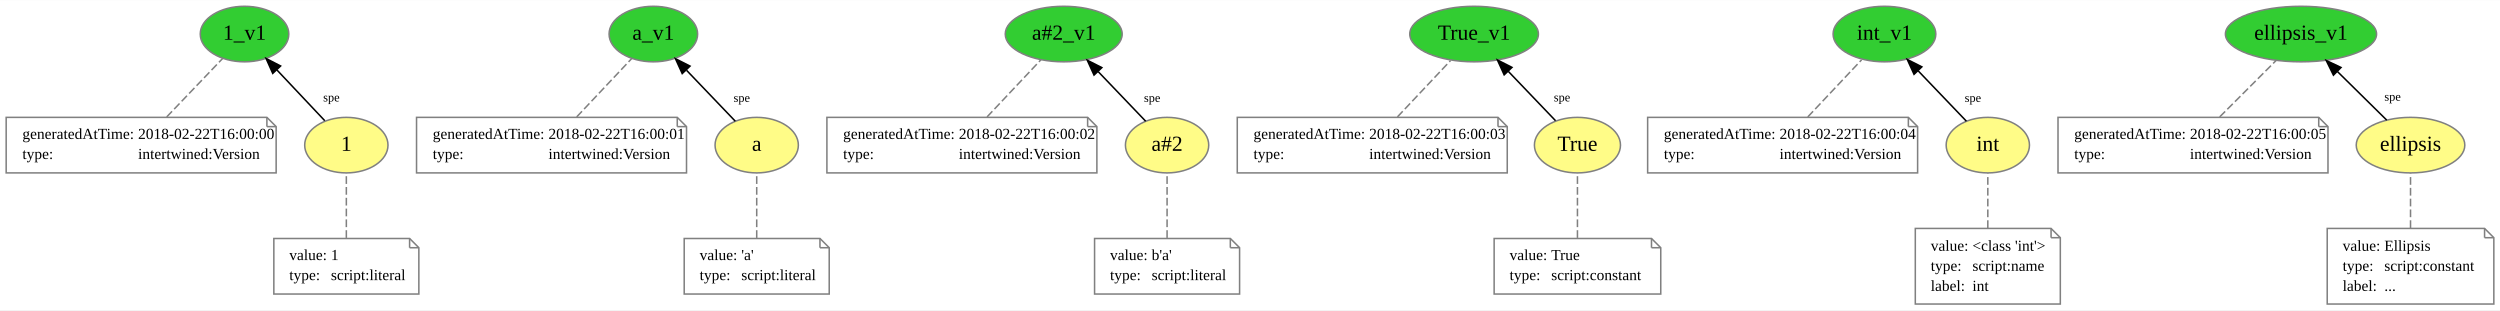
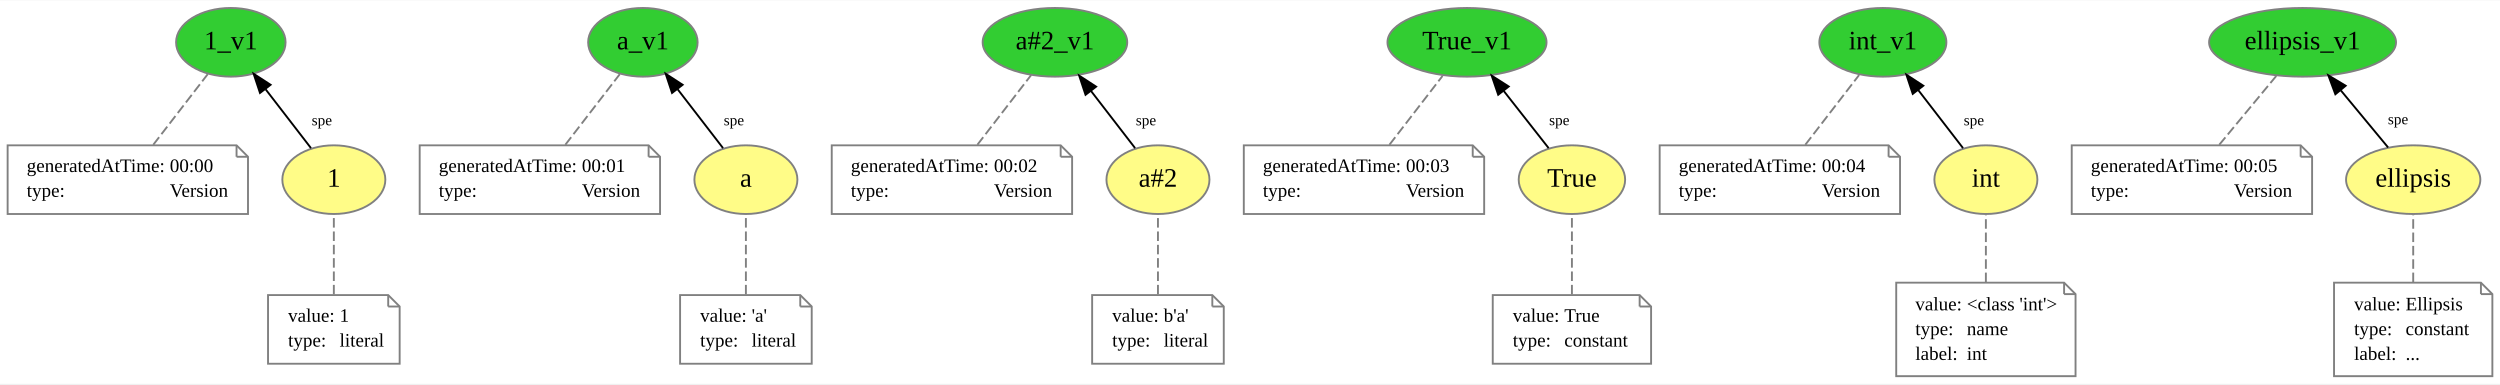
- <svg xmlns="http://www.w3.org/2000/svg" xmlns:xlink="http://www.w3.org/1999/xlink" width="1152pt" height="143pt" viewBox="0.00 0.00 1152.00 142.89">
-   <g id="graph0" class="graph" transform="scale(0.710892 0.710892) rotate(0) translate(4 197)">
-     <polygon fill="white" stroke="none" points="-4,4 -4,-197 1616.5,-197 1616.5,4 -4,4" />
+ <svg xmlns="http://www.w3.org/2000/svg" xmlns:xlink="http://www.w3.org/1999/xlink" width="1152pt" height="177pt" viewBox="0.00 0.00 1152.00 176.69">
+   <g id="graph0" class="graph" transform="scale(0.879054 0.879054) rotate(0) translate(4 197)">
+     <polygon fill="white" stroke="none" points="-4,4 -4,-197 1306.5,-197 1306.5,4 -4,4" />
    <g id="node1" class="node">
      <g id="a_node1">
        <a xlink:href="http://example.org/1" xlink:title="1">
-           <ellipse fill="#fffc87" stroke="#808080" cx="220.5" cy="-103" rx="27" ry="18" />
-           <text text-anchor="middle" x="220.5" y="-99.3" font-family="Times New Roman,serif" font-size="14.00">1</text>
+           <ellipse fill="#fffc87" stroke="#808080" cx="171" cy="-103" rx="27" ry="18" />
+           <text text-anchor="middle" x="171" y="-99.3" font-family="Times New Roman,serif" font-size="14.00">1</text>
        </a>
      </g>
    </g>
    <g id="node3" class="node">
      <g id="a_node3">
        <a xlink:href="http://example.org/1_v1" xlink:title="1_v1">
-           <ellipse fill="#32cd32" stroke="#808080" cx="154.5" cy="-175" rx="28.695" ry="18" />
-           <text text-anchor="middle" x="154.5" y="-171.3" font-family="Times New Roman,serif" font-size="14.00">1_v1</text>
+           <ellipse fill="#32cd32" stroke="#808080" cx="117" cy="-175" rx="28.695" ry="18" />
+           <text text-anchor="middle" x="117" y="-171.3" font-family="Times New Roman,serif" font-size="14.00">1_v1</text>
        </a>
      </g>
    </g>
    <g id="edge3" class="edge">
-       <path fill="none" stroke="black" d="M206.503,-118.845C197.49,-128.404 185.609,-141.006 175.478,-151.751" />
-       <polygon fill="black" stroke="black" points="172.79,-149.499 168.477,-159.176 177.883,-154.301 172.79,-149.499" />
-       <text text-anchor="middle" x="210.81" y="-131.314" font-family="Times New Roman,serif" font-size="8.00">spe</text>
+       <path fill="none" stroke="black" d="M159.016,-119.535C152.024,-128.598 143.064,-140.214 135.215,-150.388" />
+       <polygon fill="black" stroke="black" points="132.288,-148.452 128.951,-158.508 137.83,-152.728 132.288,-148.452" />
+       <text text-anchor="middle" x="164.72" y="-131.508" font-family="Times New Roman,serif" font-size="8.00">spe</text>
    </g>
    <g id="node2" class="node">
-       <polygon fill="none" stroke="gray" points="261.5,-42.5 173.5,-42.5 173.5,-6.5 267.5,-6.5 267.5,-36.5 261.5,-42.5" />
-       <polyline fill="none" stroke="gray" points="261.5,-42.5 261.5,-36.5 " />
-       <polyline fill="none" stroke="gray" points="267.5,-36.5 261.5,-36.5 " />
-       <text text-anchor="start" x="183.5" y="-28.5" font-family="Times New Roman,serif" font-size="10.00">value:</text>
-       <text text-anchor="start" x="210.5" y="-28.5" font-family="Times New Roman,serif" font-size="10.00">1</text>
-       <text text-anchor="start" x="183.5" y="-15.5" font-family="Times New Roman,serif" font-size="10.00">type:</text>
-       <text text-anchor="start" x="210.5" y="-15.5" font-family="Times New Roman,serif" font-size="10.00">script:literal</text>
+       <polygon fill="none" stroke="gray" points="199.5,-42.5 136.5,-42.5 136.5,-6.5 205.5,-6.5 205.5,-36.5 199.5,-42.5" />
+       <polyline fill="none" stroke="gray" points="199.5,-42.5 199.5,-36.5 " />
+       <polyline fill="none" stroke="gray" points="205.5,-36.5 199.5,-36.5 " />
+       <text text-anchor="start" x="147" y="-28.5" font-family="Times New Roman,serif" font-size="10.00">value:</text>
+       <text text-anchor="start" x="174" y="-28.5" font-family="Times New Roman,serif" font-size="10.00">1</text>
+       <text text-anchor="start" x="147" y="-15.5" font-family="Times New Roman,serif" font-size="10.00">type:</text>
+       <text text-anchor="start" x="174" y="-15.5" font-family="Times New Roman,serif" font-size="10.00">literal</text>
    </g>
    <g id="edge1" class="edge">
-       <path fill="none" stroke="gray" stroke-dasharray="5,2" d="M220.5,-42.859C220.5,-55.467 220.5,-72.443 220.5,-84.973" />
+       <path fill="none" stroke="gray" stroke-dasharray="5,2" d="M171,-42.859C171,-55.467 171,-72.443 171,-84.973" />
    </g>
    <g id="node4" class="node">
-       <polygon fill="none" stroke="gray" points="169,-121 0,-121 0,-85 175,-85 175,-115 169,-121" />
-       <polyline fill="none" stroke="gray" points="169,-121 169,-115 " />
-       <polyline fill="none" stroke="gray" points="175,-115 169,-115 " />
-       <text text-anchor="start" x="10.5" y="-107" font-family="Times New Roman,serif" font-size="10.00">generatedAtTime:</text>
-       <text text-anchor="start" x="85.5" y="-107" font-family="Times New Roman,serif" font-size="10.00">2018-02-22T16:00:00</text>
-       <text text-anchor="start" x="10.5" y="-94" font-family="Times New Roman,serif" font-size="10.00">type:</text>
-       <text text-anchor="start" x="85.5" y="-94" font-family="Times New Roman,serif" font-size="10.00">intertwined:Version</text>
+       <polygon fill="none" stroke="gray" points="120,-121 0,-121 0,-85 126,-85 126,-115 120,-121" />
+       <polyline fill="none" stroke="gray" points="120,-121 120,-115 " />
+       <polyline fill="none" stroke="gray" points="126,-115 120,-115 " />
+       <text text-anchor="start" x="10" y="-107" font-family="Times New Roman,serif" font-size="10.00">generatedAtTime:</text>
+       <text text-anchor="start" x="85" y="-107" font-family="Times New Roman,serif" font-size="10.00">00:00</text>
+       <text text-anchor="start" x="10" y="-94" font-family="Times New Roman,serif" font-size="10.00">type:</text>
+       <text text-anchor="start" x="85" y="-94" font-family="Times New Roman,serif" font-size="10.00">Version</text>
    </g>
    <g id="edge2" class="edge">
-       <path fill="none" stroke="gray" stroke-dasharray="5,2" d="M104.062,-121.303C115.222,-132.963 129.786,-148.179 140.393,-159.262" />
+       <path fill="none" stroke="gray" stroke-dasharray="5,2" d="M76.348,-121.303C85.093,-132.64 96.431,-147.337 104.911,-158.329" />
    </g>
    <g id="node5" class="node">
      <g id="a_node5">
        <a xlink:href="http://example.org/a" xlink:title="a">
-           <ellipse fill="#fffc87" stroke="#808080" cx="486.5" cy="-103" rx="27" ry="18" />
-           <text text-anchor="middle" x="486.5" y="-99.3" font-family="Times New Roman,serif" font-size="14.00">a</text>
+           <ellipse fill="#fffc87" stroke="#808080" cx="387" cy="-103" rx="27" ry="18" />
+           <text text-anchor="middle" x="387" y="-99.3" font-family="Times New Roman,serif" font-size="14.00">a</text>
        </a>
      </g>
    </g>
    <g id="node7" class="node">
      <g id="a_node7">
        <a xlink:href="http://example.org/a_v1" xlink:title="a_v1">
-           <ellipse fill="#32cd32" stroke="#808080" cx="419.5" cy="-175" rx="28.695" ry="18" />
-           <text text-anchor="middle" x="419.5" y="-171.3" font-family="Times New Roman,serif" font-size="14.00">a_v1</text>
+           <ellipse fill="#32cd32" stroke="#808080" cx="333" cy="-175" rx="28.695" ry="18" />
+           <text text-anchor="middle" x="333" y="-171.3" font-family="Times New Roman,serif" font-size="14.00">a_v1</text>
        </a>
      </g>
    </g>
    <g id="edge6" class="edge">
-       <path fill="none" stroke="black" d="M472.618,-118.504C463.488,-128.042 451.357,-140.717 440.993,-151.545" />
-       <polygon fill="black" stroke="black" points="438.213,-149.387 433.827,-159.032 443.27,-154.227 438.213,-149.387" />
-       <text text-anchor="middle" x="476.816" y="-131.004" font-family="Times New Roman,serif" font-size="8.00">spe</text>
+       <path fill="none" stroke="black" d="M375.016,-119.535C368.024,-128.598 359.064,-140.214 351.215,-150.388" />
+       <polygon fill="black" stroke="black" points="348.288,-148.452 344.951,-158.508 353.83,-152.728 348.288,-148.452" />
+       <text text-anchor="middle" x="380.72" y="-131.508" font-family="Times New Roman,serif" font-size="8.00">spe</text>
    </g>
    <g id="node6" class="node">
-       <polygon fill="none" stroke="gray" points="527.5,-42.5 439.5,-42.5 439.5,-6.5 533.5,-6.5 533.5,-36.5 527.5,-42.5" />
-       <polyline fill="none" stroke="gray" points="527.5,-42.5 527.5,-36.5 " />
-       <polyline fill="none" stroke="gray" points="533.5,-36.5 527.5,-36.5 " />
-       <text text-anchor="start" x="449.5" y="-28.5" font-family="Times New Roman,serif" font-size="10.00">value:</text>
-       <text text-anchor="start" x="476.5" y="-28.5" font-family="Times New Roman,serif" font-size="10.00">'a'</text>
-       <text text-anchor="start" x="449.5" y="-15.5" font-family="Times New Roman,serif" font-size="10.00">type:</text>
-       <text text-anchor="start" x="476.5" y="-15.5" font-family="Times New Roman,serif" font-size="10.00">script:literal</text>
+       <polygon fill="none" stroke="gray" points="415.5,-42.5 352.5,-42.5 352.5,-6.5 421.5,-6.5 421.5,-36.5 415.5,-42.5" />
+       <polyline fill="none" stroke="gray" points="415.5,-42.5 415.5,-36.5 " />
+       <polyline fill="none" stroke="gray" points="421.5,-36.5 415.5,-36.5 " />
+       <text text-anchor="start" x="363" y="-28.5" font-family="Times New Roman,serif" font-size="10.00">value:</text>
+       <text text-anchor="start" x="390" y="-28.5" font-family="Times New Roman,serif" font-size="10.00">'a'</text>
+       <text text-anchor="start" x="363" y="-15.5" font-family="Times New Roman,serif" font-size="10.00">type:</text>
+       <text text-anchor="start" x="390" y="-15.5" font-family="Times New Roman,serif" font-size="10.00">literal</text>
    </g>
    <g id="edge4" class="edge">
-       <path fill="none" stroke="gray" stroke-dasharray="5,2" d="M486.5,-42.859C486.5,-55.467 486.5,-72.443 486.5,-84.973" />
+       <path fill="none" stroke="gray" stroke-dasharray="5,2" d="M387,-42.859C387,-55.467 387,-72.443 387,-84.973" />
    </g>
    <g id="node8" class="node">
-       <polygon fill="none" stroke="gray" points="435,-121 266,-121 266,-85 441,-85 441,-115 435,-121" />
-       <polyline fill="none" stroke="gray" points="435,-121 435,-115 " />
-       <polyline fill="none" stroke="gray" points="441,-115 435,-115 " />
-       <text text-anchor="start" x="276.5" y="-107" font-family="Times New Roman,serif" font-size="10.00">generatedAtTime:</text>
-       <text text-anchor="start" x="351.5" y="-107" font-family="Times New Roman,serif" font-size="10.00">2018-02-22T16:00:01</text>
-       <text text-anchor="start" x="276.5" y="-94" font-family="Times New Roman,serif" font-size="10.00">type:</text>
-       <text text-anchor="start" x="351.5" y="-94" font-family="Times New Roman,serif" font-size="10.00">intertwined:Version</text>
+       <polygon fill="none" stroke="gray" points="336,-121 216,-121 216,-85 342,-85 342,-115 336,-121" />
+       <polyline fill="none" stroke="gray" points="336,-121 336,-115 " />
+       <polyline fill="none" stroke="gray" points="342,-115 336,-115 " />
+       <text text-anchor="start" x="226" y="-107" font-family="Times New Roman,serif" font-size="10.00">generatedAtTime:</text>
+       <text text-anchor="start" x="301" y="-107" font-family="Times New Roman,serif" font-size="10.00">00:01</text>
+       <text text-anchor="start" x="226" y="-94" font-family="Times New Roman,serif" font-size="10.00">type:</text>
+       <text text-anchor="start" x="301" y="-94" font-family="Times New Roman,serif" font-size="10.00">Version</text>
    </g>
    <g id="edge5" class="edge">
-       <path fill="none" stroke="gray" stroke-dasharray="5,2" d="M369.815,-121.303C380.808,-132.963 395.155,-148.179 405.604,-159.262" />
+       <path fill="none" stroke="gray" stroke-dasharray="5,2" d="M292.348,-121.303C301.093,-132.64 312.431,-147.337 320.911,-158.329" />
    </g>
    <g id="node9" class="node">
      <g id="a_node9">
        <a xlink:href="http://example.org/a#2" xlink:title="a#2">
-           <ellipse fill="#fffc87" stroke="#808080" cx="752.5" cy="-103" rx="27" ry="18" />
-           <text text-anchor="middle" x="752.5" y="-99.3" font-family="Times New Roman,serif" font-size="14.00">a#2</text>
+           <ellipse fill="#fffc87" stroke="#808080" cx="603" cy="-103" rx="27" ry="18" />
+           <text text-anchor="middle" x="603" y="-99.3" font-family="Times New Roman,serif" font-size="14.00">a#2</text>
        </a>
      </g>
    </g>
    <g id="node11" class="node">
      <g id="a_node11">
        <a xlink:href="http://example.org/a#2_v1" xlink:title="a#2_v1">
-           <ellipse fill="#32cd32" stroke="#808080" cx="685.5" cy="-175" rx="37.894" ry="18" />
-           <text text-anchor="middle" x="685.5" y="-171.3" font-family="Times New Roman,serif" font-size="14.00">a#2_v1</text>
+           <ellipse fill="#32cd32" stroke="#808080" cx="549" cy="-175" rx="37.894" ry="18" />
+           <text text-anchor="middle" x="549" y="-171.3" font-family="Times New Roman,serif" font-size="14.00">a#2_v1</text>
        </a>
      </g>
    </g>
    <g id="edge9" class="edge">
-       <path fill="none" stroke="black" d="M738.618,-118.504C729.735,-127.785 718.011,-140.034 707.837,-150.663" />
-       <polygon fill="black" stroke="black" points="705.152,-148.406 700.766,-158.05 710.209,-153.246 705.152,-148.406" />
-       <text text-anchor="middle" x="742.816" y="-131.004" font-family="Times New Roman,serif" font-size="8.00">spe</text>
+       <path fill="none" stroke="black" d="M591.016,-119.535C584.219,-128.346 575.56,-139.57 567.871,-149.537" />
+       <polygon fill="black" stroke="black" points="565.04,-147.477 561.703,-157.533 570.583,-151.753 565.04,-147.477" />
+       <text text-anchor="middle" x="596.72" y="-131.508" font-family="Times New Roman,serif" font-size="8.00">spe</text>
    </g>
    <g id="node10" class="node">
-       <polygon fill="none" stroke="gray" points="793.5,-42.5 705.5,-42.5 705.5,-6.5 799.5,-6.5 799.5,-36.5 793.5,-42.5" />
-       <polyline fill="none" stroke="gray" points="793.5,-42.5 793.5,-36.5 " />
-       <polyline fill="none" stroke="gray" points="799.5,-36.5 793.5,-36.5 " />
-       <text text-anchor="start" x="715.5" y="-28.5" font-family="Times New Roman,serif" font-size="10.00">value:</text>
-       <text text-anchor="start" x="742.5" y="-28.5" font-family="Times New Roman,serif" font-size="10.00">b'a'</text>
-       <text text-anchor="start" x="715.5" y="-15.5" font-family="Times New Roman,serif" font-size="10.00">type:</text>
-       <text text-anchor="start" x="742.5" y="-15.5" font-family="Times New Roman,serif" font-size="10.00">script:literal</text>
+       <polygon fill="none" stroke="gray" points="631.5,-42.5 568.5,-42.5 568.5,-6.5 637.5,-6.5 637.5,-36.5 631.5,-42.5" />
+       <polyline fill="none" stroke="gray" points="631.5,-42.5 631.5,-36.5 " />
+       <polyline fill="none" stroke="gray" points="637.5,-36.5 631.5,-36.5 " />
+       <text text-anchor="start" x="579" y="-28.5" font-family="Times New Roman,serif" font-size="10.00">value:</text>
+       <text text-anchor="start" x="606" y="-28.5" font-family="Times New Roman,serif" font-size="10.00">b'a'</text>
+       <text text-anchor="start" x="579" y="-15.5" font-family="Times New Roman,serif" font-size="10.00">type:</text>
+       <text text-anchor="start" x="606" y="-15.5" font-family="Times New Roman,serif" font-size="10.00">literal</text>
    </g>
    <g id="edge7" class="edge">
-       <path fill="none" stroke="gray" stroke-dasharray="5,2" d="M752.5,-42.859C752.5,-55.467 752.5,-72.443 752.5,-84.973" />
+       <path fill="none" stroke="gray" stroke-dasharray="5,2" d="M603,-42.859C603,-55.467 603,-72.443 603,-84.973" />
    </g>
    <g id="node12" class="node">
-       <polygon fill="none" stroke="gray" points="701,-121 532,-121 532,-85 707,-85 707,-115 701,-121" />
-       <polyline fill="none" stroke="gray" points="701,-121 701,-115 " />
-       <polyline fill="none" stroke="gray" points="707,-115 701,-115 " />
-       <text text-anchor="start" x="542.5" y="-107" font-family="Times New Roman,serif" font-size="10.00">generatedAtTime:</text>
-       <text text-anchor="start" x="617.5" y="-107" font-family="Times New Roman,serif" font-size="10.00">2018-02-22T16:00:02</text>
-       <text text-anchor="start" x="542.5" y="-94" font-family="Times New Roman,serif" font-size="10.00">type:</text>
-       <text text-anchor="start" x="617.5" y="-94" font-family="Times New Roman,serif" font-size="10.00">intertwined:Version</text>
+       <polygon fill="none" stroke="gray" points="552,-121 432,-121 432,-85 558,-85 558,-115 552,-121" />
+       <polyline fill="none" stroke="gray" points="552,-121 552,-115 " />
+       <polyline fill="none" stroke="gray" points="558,-115 552,-115 " />
+       <text text-anchor="start" x="442" y="-107" font-family="Times New Roman,serif" font-size="10.00">generatedAtTime:</text>
+       <text text-anchor="start" x="517" y="-107" font-family="Times New Roman,serif" font-size="10.00">00:02</text>
+       <text text-anchor="start" x="442" y="-94" font-family="Times New Roman,serif" font-size="10.00">type:</text>
+       <text text-anchor="start" x="517" y="-94" font-family="Times New Roman,serif" font-size="10.00">Version</text>
    </g>
    <g id="edge8" class="edge">
-       <path fill="none" stroke="gray" stroke-dasharray="5,2" d="M635.815,-121.303C646.503,-132.64 660.36,-147.337 670.724,-158.329" />
+       <path fill="none" stroke="gray" stroke-dasharray="5,2" d="M508.348,-121.303C516.968,-132.478 528.108,-146.918 536.546,-157.855" />
    </g>
    <g id="node13" class="node">
      <g id="a_node13">
        <a xlink:href="http://example.org/True" xlink:title="True">
-           <ellipse fill="#fffc87" stroke="#808080" cx="1018.5" cy="-103" rx="27.895" ry="18" />
-           <text text-anchor="middle" x="1018.5" y="-99.3" font-family="Times New Roman,serif" font-size="14.00">True</text>
+           <ellipse fill="#fffc87" stroke="#808080" cx="820" cy="-103" rx="27.895" ry="18" />
+           <text text-anchor="middle" x="820" y="-99.3" font-family="Times New Roman,serif" font-size="14.00">True</text>
        </a>
      </g>
    </g>
    <g id="node15" class="node">
      <g id="a_node15">
        <a xlink:href="http://example.org/True_v1" xlink:title="True_v1">
-           <ellipse fill="#32cd32" stroke="#808080" cx="951.5" cy="-175" rx="41.693" ry="18" />
-           <text text-anchor="middle" x="951.5" y="-171.3" font-family="Times New Roman,serif" font-size="14.00">True_v1</text>
+           <ellipse fill="#32cd32" stroke="#808080" cx="765" cy="-175" rx="41.693" ry="18" />
+           <text text-anchor="middle" x="765" y="-171.3" font-family="Times New Roman,serif" font-size="14.00">True_v1</text>
        </a>
      </g>
    </g>
    <g id="edge12" class="edge">
-       <path fill="none" stroke="black" d="M1004.29,-118.845C995.389,-128.146 983.73,-140.327 973.633,-150.876" />
-       <polygon fill="black" stroke="black" points="971.006,-148.559 966.62,-158.203 976.063,-153.399 971.006,-148.559" />
-       <text text-anchor="middle" x="1008.49" y="-131.346" font-family="Times New Roman,serif" font-size="8.00">spe</text>
+       <path fill="none" stroke="black" d="M807.794,-119.535C800.871,-128.346 792.052,-139.57 784.221,-149.537" />
+       <polygon fill="black" stroke="black" points="781.365,-147.507 777.938,-157.533 786.869,-151.832 781.365,-147.507" />
+       <text text-anchor="middle" x="813.375" y="-131.558" font-family="Times New Roman,serif" font-size="8.00">spe</text>
    </g>
    <g id="node14" class="node">
-       <polygon fill="none" stroke="gray" points="1066.5,-42.5 964.5,-42.5 964.5,-6.5 1072.5,-6.5 1072.5,-36.5 1066.5,-42.5" />
-       <polyline fill="none" stroke="gray" points="1066.5,-42.5 1066.5,-36.5 " />
-       <polyline fill="none" stroke="gray" points="1072.5,-36.5 1066.5,-36.5 " />
-       <text text-anchor="start" x="974.5" y="-28.5" font-family="Times New Roman,serif" font-size="10.00">value:</text>
-       <text text-anchor="start" x="1001.5" y="-28.5" font-family="Times New Roman,serif" font-size="10.00">True</text>
-       <text text-anchor="start" x="974.5" y="-15.5" font-family="Times New Roman,serif" font-size="10.00">type:</text>
-       <text text-anchor="start" x="1001.5" y="-15.5" font-family="Times New Roman,serif" font-size="10.00">script:constant</text>
+       <polygon fill="none" stroke="gray" points="855.5,-42.5 778.5,-42.5 778.5,-6.5 861.5,-6.5 861.5,-36.5 855.5,-42.5" />
+       <polyline fill="none" stroke="gray" points="855.5,-42.5 855.5,-36.5 " />
+       <polyline fill="none" stroke="gray" points="861.5,-36.5 855.5,-36.5 " />
+       <text text-anchor="start" x="789" y="-28.5" font-family="Times New Roman,serif" font-size="10.00">value:</text>
+       <text text-anchor="start" x="816" y="-28.5" font-family="Times New Roman,serif" font-size="10.00">True</text>
+       <text text-anchor="start" x="789" y="-15.5" font-family="Times New Roman,serif" font-size="10.00">type:</text>
+       <text text-anchor="start" x="816" y="-15.5" font-family="Times New Roman,serif" font-size="10.00">constant</text>
    </g>
    <g id="edge10" class="edge">
-       <path fill="none" stroke="gray" stroke-dasharray="5,2" d="M1018.5,-42.859C1018.5,-55.467 1018.5,-72.443 1018.5,-84.973" />
+       <path fill="none" stroke="gray" stroke-dasharray="5,2" d="M820,-42.859C820,-55.467 820,-72.443 820,-84.973" />
    </g>
    <g id="node16" class="node">
-       <polygon fill="none" stroke="gray" points="967,-121 798,-121 798,-85 973,-85 973,-115 967,-121" />
-       <polyline fill="none" stroke="gray" points="967,-121 967,-115 " />
-       <polyline fill="none" stroke="gray" points="973,-115 967,-115 " />
-       <text text-anchor="start" x="808.5" y="-107" font-family="Times New Roman,serif" font-size="10.00">generatedAtTime:</text>
-       <text text-anchor="start" x="883.5" y="-107" font-family="Times New Roman,serif" font-size="10.00">2018-02-22T16:00:03</text>
-       <text text-anchor="start" x="808.5" y="-94" font-family="Times New Roman,serif" font-size="10.00">type:</text>
-       <text text-anchor="start" x="883.5" y="-94" font-family="Times New Roman,serif" font-size="10.00">intertwined:Version</text>
+       <polygon fill="none" stroke="gray" points="768,-121 648,-121 648,-85 774,-85 774,-115 768,-121" />
+       <polyline fill="none" stroke="gray" points="768,-121 768,-115 " />
+       <polyline fill="none" stroke="gray" points="774,-115 768,-115 " />
+       <text text-anchor="start" x="658" y="-107" font-family="Times New Roman,serif" font-size="10.00">generatedAtTime:</text>
+       <text text-anchor="start" x="733" y="-107" font-family="Times New Roman,serif" font-size="10.00">00:03</text>
+       <text text-anchor="start" x="658" y="-94" font-family="Times New Roman,serif" font-size="10.00">type:</text>
+       <text text-anchor="start" x="733" y="-94" font-family="Times New Roman,serif" font-size="10.00">Version</text>
    </g>
    <g id="edge11" class="edge">
-       <path fill="none" stroke="gray" stroke-dasharray="5,2" d="M901.815,-121.303C912.35,-132.478 925.965,-146.918 936.278,-157.855" />
+       <path fill="none" stroke="gray" stroke-dasharray="5,2" d="M724.348,-121.303C732.844,-132.316 743.786,-146.5 752.177,-157.378" />
    </g>
    <g id="node17" class="node">
      <g id="a_node17">
        <a xlink:href="http://example.org/int" xlink:title="int">
-           <ellipse fill="#fffc87" stroke="#808080" cx="1284.5" cy="-103" rx="27" ry="18" />
-           <text text-anchor="middle" x="1284.5" y="-99.3" font-family="Times New Roman,serif" font-size="14.00">int</text>
+           <ellipse fill="#fffc87" stroke="#808080" cx="1037" cy="-103" rx="27" ry="18" />
+           <text text-anchor="middle" x="1037" y="-99.3" font-family="Times New Roman,serif" font-size="14.00">int</text>
        </a>
      </g>
    </g>
    <g id="node19" class="node">
      <g id="a_node19">
        <a xlink:href="http://example.org/int_v1" xlink:title="int_v1">
-           <ellipse fill="#32cd32" stroke="#808080" cx="1217.5" cy="-175" rx="33.295" ry="18" />
-           <text text-anchor="middle" x="1217.5" y="-171.3" font-family="Times New Roman,serif" font-size="14.00">int_v1</text>
+           <ellipse fill="#32cd32" stroke="#808080" cx="983" cy="-175" rx="33.295" ry="18" />
+           <text text-anchor="middle" x="983" y="-171.3" font-family="Times New Roman,serif" font-size="14.00">int_v1</text>
        </a>
      </g>
    </g>
    <g id="edge15" class="edge">
-       <path fill="none" stroke="black" d="M1270.62,-118.504C1261.61,-127.914 1249.68,-140.375 1239.41,-151.105" />
-       <polygon fill="black" stroke="black" points="1236.68,-148.899 1232.29,-158.543 1241.74,-153.739 1236.68,-148.899" />
-       <text text-anchor="middle" x="1274.82" y="-131.004" font-family="Times New Roman,serif" font-size="8.00">spe</text>
+       <path fill="none" stroke="black" d="M1025.02,-119.535C1018.12,-128.472 1009.31,-139.891 1001.54,-149.963" />
+       <polygon fill="black" stroke="black" points="998.662,-147.967 995.325,-158.023 1004.2,-152.243 998.662,-147.967" />
+       <text text-anchor="middle" x="1030.72" y="-131.508" font-family="Times New Roman,serif" font-size="8.00">spe</text>
    </g>
    <g id="node18" class="node">
-       <polygon fill="none" stroke="gray" points="1325.5,-49 1237.5,-49 1237.5,-0 1331.5,-0 1331.5,-43 1325.5,-49" />
-       <polyline fill="none" stroke="gray" points="1325.5,-49 1325.5,-43 " />
-       <polyline fill="none" stroke="gray" points="1331.5,-43 1325.5,-43 " />
-       <text text-anchor="start" x="1247.5" y="-34.5" font-family="Times New Roman,serif" font-size="10.00">value:</text>
-       <text text-anchor="start" x="1274.5" y="-34.5" font-family="Times New Roman,serif" font-size="10.00">&lt;class 'int'&gt;</text>
-       <text text-anchor="start" x="1247.5" y="-21.5" font-family="Times New Roman,serif" font-size="10.00">type:</text>
-       <text text-anchor="start" x="1274.5" y="-21.5" font-family="Times New Roman,serif" font-size="10.00">script:name</text>
-       <text text-anchor="start" x="1247.5" y="-8.5" font-family="Times New Roman,serif" font-size="10.00">label:</text>
-       <text text-anchor="start" x="1274.5" y="-8.5" font-family="Times New Roman,serif" font-size="10.00">int</text>
+       <polygon fill="none" stroke="gray" points="1078,-49 990,-49 990,-0 1084,-0 1084,-43 1078,-49" />
+       <polyline fill="none" stroke="gray" points="1078,-49 1078,-43 " />
+       <polyline fill="none" stroke="gray" points="1084,-43 1078,-43 " />
+       <text text-anchor="start" x="1000" y="-34.5" font-family="Times New Roman,serif" font-size="10.00">value:</text>
+       <text text-anchor="start" x="1027" y="-34.5" font-family="Times New Roman,serif" font-size="10.00">&lt;class 'int'&gt;</text>
+       <text text-anchor="start" x="1000" y="-21.5" font-family="Times New Roman,serif" font-size="10.00">type:</text>
+       <text text-anchor="start" x="1027" y="-21.5" font-family="Times New Roman,serif" font-size="10.00">name</text>
+       <text text-anchor="start" x="1000" y="-8.5" font-family="Times New Roman,serif" font-size="10.00">label:</text>
+       <text text-anchor="start" x="1027" y="-8.5" font-family="Times New Roman,serif" font-size="10.00">int</text>
    </g>
    <g id="edge13" class="edge">
-       <path fill="none" stroke="gray" stroke-dasharray="5,2" d="M1284.5,-49.286C1284.5,-60.69 1284.5,-74.105 1284.5,-84.548" />
+       <path fill="none" stroke="gray" stroke-dasharray="5,2" d="M1037,-49.286C1037,-60.69 1037,-74.105 1037,-84.548" />
    </g>
    <g id="node20" class="node">
-       <polygon fill="none" stroke="gray" points="1233,-121 1064,-121 1064,-85 1239,-85 1239,-115 1233,-121" />
-       <polyline fill="none" stroke="gray" points="1233,-121 1233,-115 " />
-       <polyline fill="none" stroke="gray" points="1239,-115 1233,-115 " />
-       <text text-anchor="start" x="1074.5" y="-107" font-family="Times New Roman,serif" font-size="10.00">generatedAtTime:</text>
-       <text text-anchor="start" x="1149.5" y="-107" font-family="Times New Roman,serif" font-size="10.00">2018-02-22T16:00:04</text>
-       <text text-anchor="start" x="1074.5" y="-94" font-family="Times New Roman,serif" font-size="10.00">type:</text>
-       <text text-anchor="start" x="1149.5" y="-94" font-family="Times New Roman,serif" font-size="10.00">intertwined:Version</text>
+       <polygon fill="none" stroke="gray" points="986,-121 866,-121 866,-85 992,-85 992,-115 986,-121" />
+       <polyline fill="none" stroke="gray" points="986,-121 986,-115 " />
+       <polyline fill="none" stroke="gray" points="992,-115 986,-115 " />
+       <text text-anchor="start" x="876" y="-107" font-family="Times New Roman,serif" font-size="10.00">generatedAtTime:</text>
+       <text text-anchor="start" x="951" y="-107" font-family="Times New Roman,serif" font-size="10.00">00:04</text>
+       <text text-anchor="start" x="876" y="-94" font-family="Times New Roman,serif" font-size="10.00">type:</text>
+       <text text-anchor="start" x="951" y="-94" font-family="Times New Roman,serif" font-size="10.00">Version</text>
    </g>
    <g id="edge14" class="edge">
-       <path fill="none" stroke="gray" stroke-dasharray="5,2" d="M1167.81,-121.303C1178.5,-132.64 1192.36,-147.337 1202.72,-158.329" />
+       <path fill="none" stroke="gray" stroke-dasharray="5,2" d="M942.348,-121.303C950.968,-132.478 962.108,-146.918 970.546,-157.855" />
    </g>
    <g id="node21" class="node">
      <g id="a_node21">
        <a xlink:href="http://example.org/ellipsis" xlink:title="ellipsis">
-           <ellipse fill="#fffc87" stroke="#808080" cx="1558.5" cy="-103" rx="35.194" ry="18" />
-           <text text-anchor="middle" x="1558.5" y="-99.3" font-family="Times New Roman,serif" font-size="14.00">ellipsis</text>
+           <ellipse fill="#fffc87" stroke="#808080" cx="1261" cy="-103" rx="35.194" ry="18" />
+           <text text-anchor="middle" x="1261" y="-99.3" font-family="Times New Roman,serif" font-size="14.00">ellipsis</text>
        </a>
      </g>
    </g>
    <g id="node23" class="node">
      <g id="a_node23">
        <a xlink:href="http://example.org/ellipsis_v1" xlink:title="ellipsis_v1">
-           <ellipse fill="#32cd32" stroke="#808080" cx="1487.5" cy="-175" rx="48.993" ry="18" />
-           <text text-anchor="middle" x="1487.5" y="-171.3" font-family="Times New Roman,serif" font-size="14.00">ellipsis_v1</text>
+           <ellipse fill="#32cd32" stroke="#808080" cx="1203" cy="-175" rx="48.993" ry="18" />
+           <text text-anchor="middle" x="1203" y="-171.3" font-family="Times New Roman,serif" font-size="14.00">ellipsis_v1</text>
        </a>
      </g>
    </g>
    <g id="edge18" class="edge">
-       <path fill="none" stroke="black" d="M1543.09,-119.189C1533.77,-128.378 1521.7,-140.284 1511.18,-150.651" />
-       <polygon fill="black" stroke="black" points="1508.53,-148.353 1503.86,-157.866 1513.44,-153.338 1508.53,-148.353" />
-       <text text-anchor="middle" x="1546.87" y="-131.805" font-family="Times New Roman,serif" font-size="8.00">spe</text>
+       <path fill="none" stroke="black" d="M1247.84,-119.884C1240.53,-128.708 1231.28,-139.87 1223.08,-149.762" />
+       <polygon fill="black" stroke="black" points="1220.2,-147.76 1216.51,-157.693 1225.59,-152.226 1220.2,-147.76" />
+       <text text-anchor="middle" x="1253.06" y="-132.047" font-family="Times New Roman,serif" font-size="8.00">spe</text>
    </g>
    <g id="node22" class="node">
-       <polygon fill="none" stroke="gray" points="1606.5,-49 1504.5,-49 1504.5,-0 1612.5,-0 1612.5,-43 1606.5,-49" />
-       <polyline fill="none" stroke="gray" points="1606.5,-49 1606.5,-43 " />
-       <polyline fill="none" stroke="gray" points="1612.5,-43 1606.5,-43 " />
-       <text text-anchor="start" x="1514.5" y="-34.5" font-family="Times New Roman,serif" font-size="10.00">value:</text>
-       <text text-anchor="start" x="1541.5" y="-34.5" font-family="Times New Roman,serif" font-size="10.00">Ellipsis</text>
-       <text text-anchor="start" x="1514.5" y="-21.5" font-family="Times New Roman,serif" font-size="10.00">type:</text>
-       <text text-anchor="start" x="1541.5" y="-21.5" font-family="Times New Roman,serif" font-size="10.00">script:constant</text>
-       <text text-anchor="start" x="1514.5" y="-8.5" font-family="Times New Roman,serif" font-size="10.00">label:</text>
-       <text text-anchor="start" x="1541.5" y="-8.5" font-family="Times New Roman,serif" font-size="10.00">...</text>
+       <polygon fill="none" stroke="gray" points="1296.5,-49 1219.5,-49 1219.5,-0 1302.5,-0 1302.5,-43 1296.5,-49" />
+       <polyline fill="none" stroke="gray" points="1296.5,-49 1296.5,-43 " />
+       <polyline fill="none" stroke="gray" points="1302.5,-43 1296.5,-43 " />
+       <text text-anchor="start" x="1230" y="-34.5" font-family="Times New Roman,serif" font-size="10.00">value:</text>
+       <text text-anchor="start" x="1257" y="-34.5" font-family="Times New Roman,serif" font-size="10.00">Ellipsis</text>
+       <text text-anchor="start" x="1230" y="-21.5" font-family="Times New Roman,serif" font-size="10.00">type:</text>
+       <text text-anchor="start" x="1257" y="-21.5" font-family="Times New Roman,serif" font-size="10.00">constant</text>
+       <text text-anchor="start" x="1230" y="-8.5" font-family="Times New Roman,serif" font-size="10.00">label:</text>
+       <text text-anchor="start" x="1257" y="-8.5" font-family="Times New Roman,serif" font-size="10.00">...</text>
    </g>
    <g id="edge16" class="edge">
-       <path fill="none" stroke="gray" stroke-dasharray="5,2" d="M1558.5,-49.286C1558.5,-60.69 1558.5,-74.105 1558.5,-84.548" />
+       <path fill="none" stroke="gray" stroke-dasharray="5,2" d="M1261,-49.286C1261,-60.69 1261,-74.105 1261,-84.548" />
    </g>
    <g id="node24" class="node">
-       <polygon fill="none" stroke="gray" points="1499,-121 1330,-121 1330,-85 1505,-85 1505,-115 1499,-121" />
-       <polyline fill="none" stroke="gray" points="1499,-121 1499,-115 " />
-       <polyline fill="none" stroke="gray" points="1505,-115 1499,-115 " />
-       <text text-anchor="start" x="1340.5" y="-107" font-family="Times New Roman,serif" font-size="10.00">generatedAtTime:</text>
-       <text text-anchor="start" x="1415.5" y="-107" font-family="Times New Roman,serif" font-size="10.00">2018-02-22T16:00:05</text>
-       <text text-anchor="start" x="1340.5" y="-94" font-family="Times New Roman,serif" font-size="10.00">type:</text>
-       <text text-anchor="start" x="1415.5" y="-94" font-family="Times New Roman,serif" font-size="10.00">intertwined:Version</text>
+       <polygon fill="none" stroke="gray" points="1202,-121 1082,-121 1082,-85 1208,-85 1208,-115 1202,-121" />
+       <polyline fill="none" stroke="gray" points="1202,-121 1202,-115 " />
+       <polyline fill="none" stroke="gray" points="1208,-115 1202,-115 " />
+       <text text-anchor="start" x="1092" y="-107" font-family="Times New Roman,serif" font-size="10.00">generatedAtTime:</text>
+       <text text-anchor="start" x="1167" y="-107" font-family="Times New Roman,serif" font-size="10.00">00:05</text>
+       <text text-anchor="start" x="1092" y="-94" font-family="Times New Roman,serif" font-size="10.00">type:</text>
+       <text text-anchor="start" x="1167" y="-94" font-family="Times New Roman,serif" font-size="10.00">Version</text>
    </g>
    <g id="edge17" class="edge">
-       <path fill="none" stroke="gray" stroke-dasharray="5,2" d="M1434.8,-121.303C1445.98,-132.478 1460.42,-146.918 1471.36,-157.855" />
+       <path fill="none" stroke="gray" stroke-dasharray="5,2" d="M1159.34,-121.303C1168.46,-132.316 1180.21,-146.5 1189.23,-157.378" />
    </g>
  </g>
</svg>
